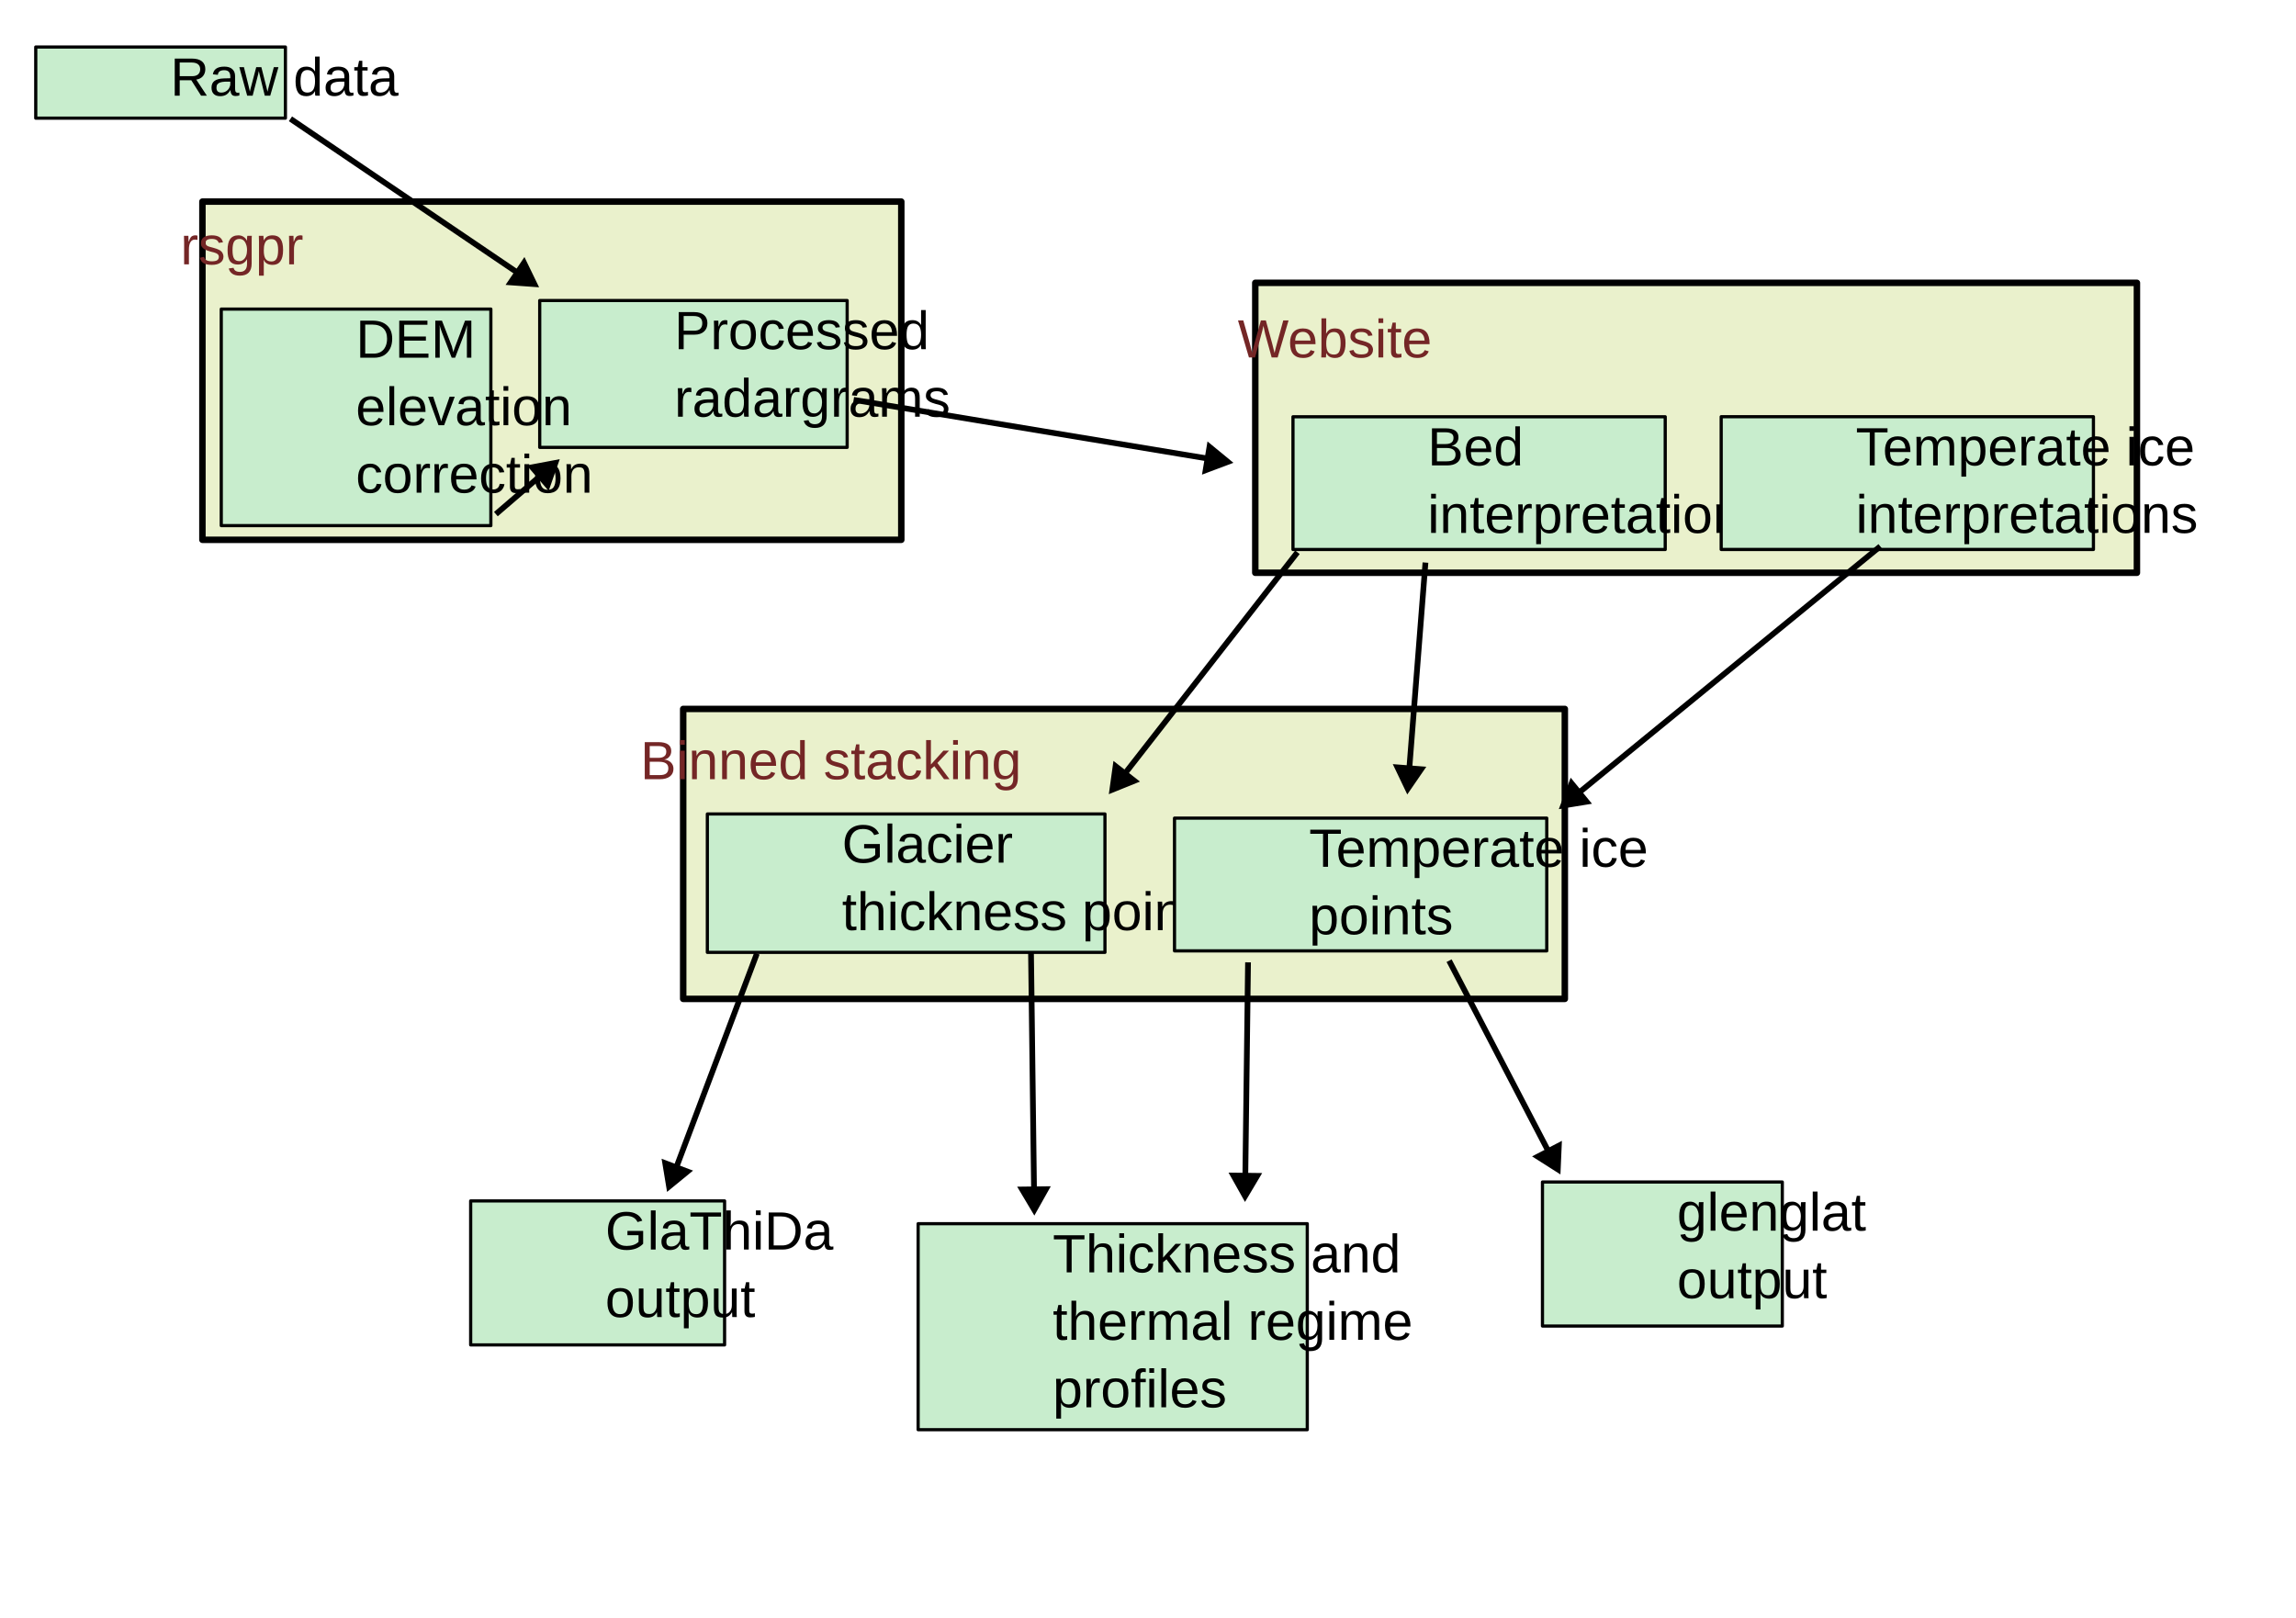
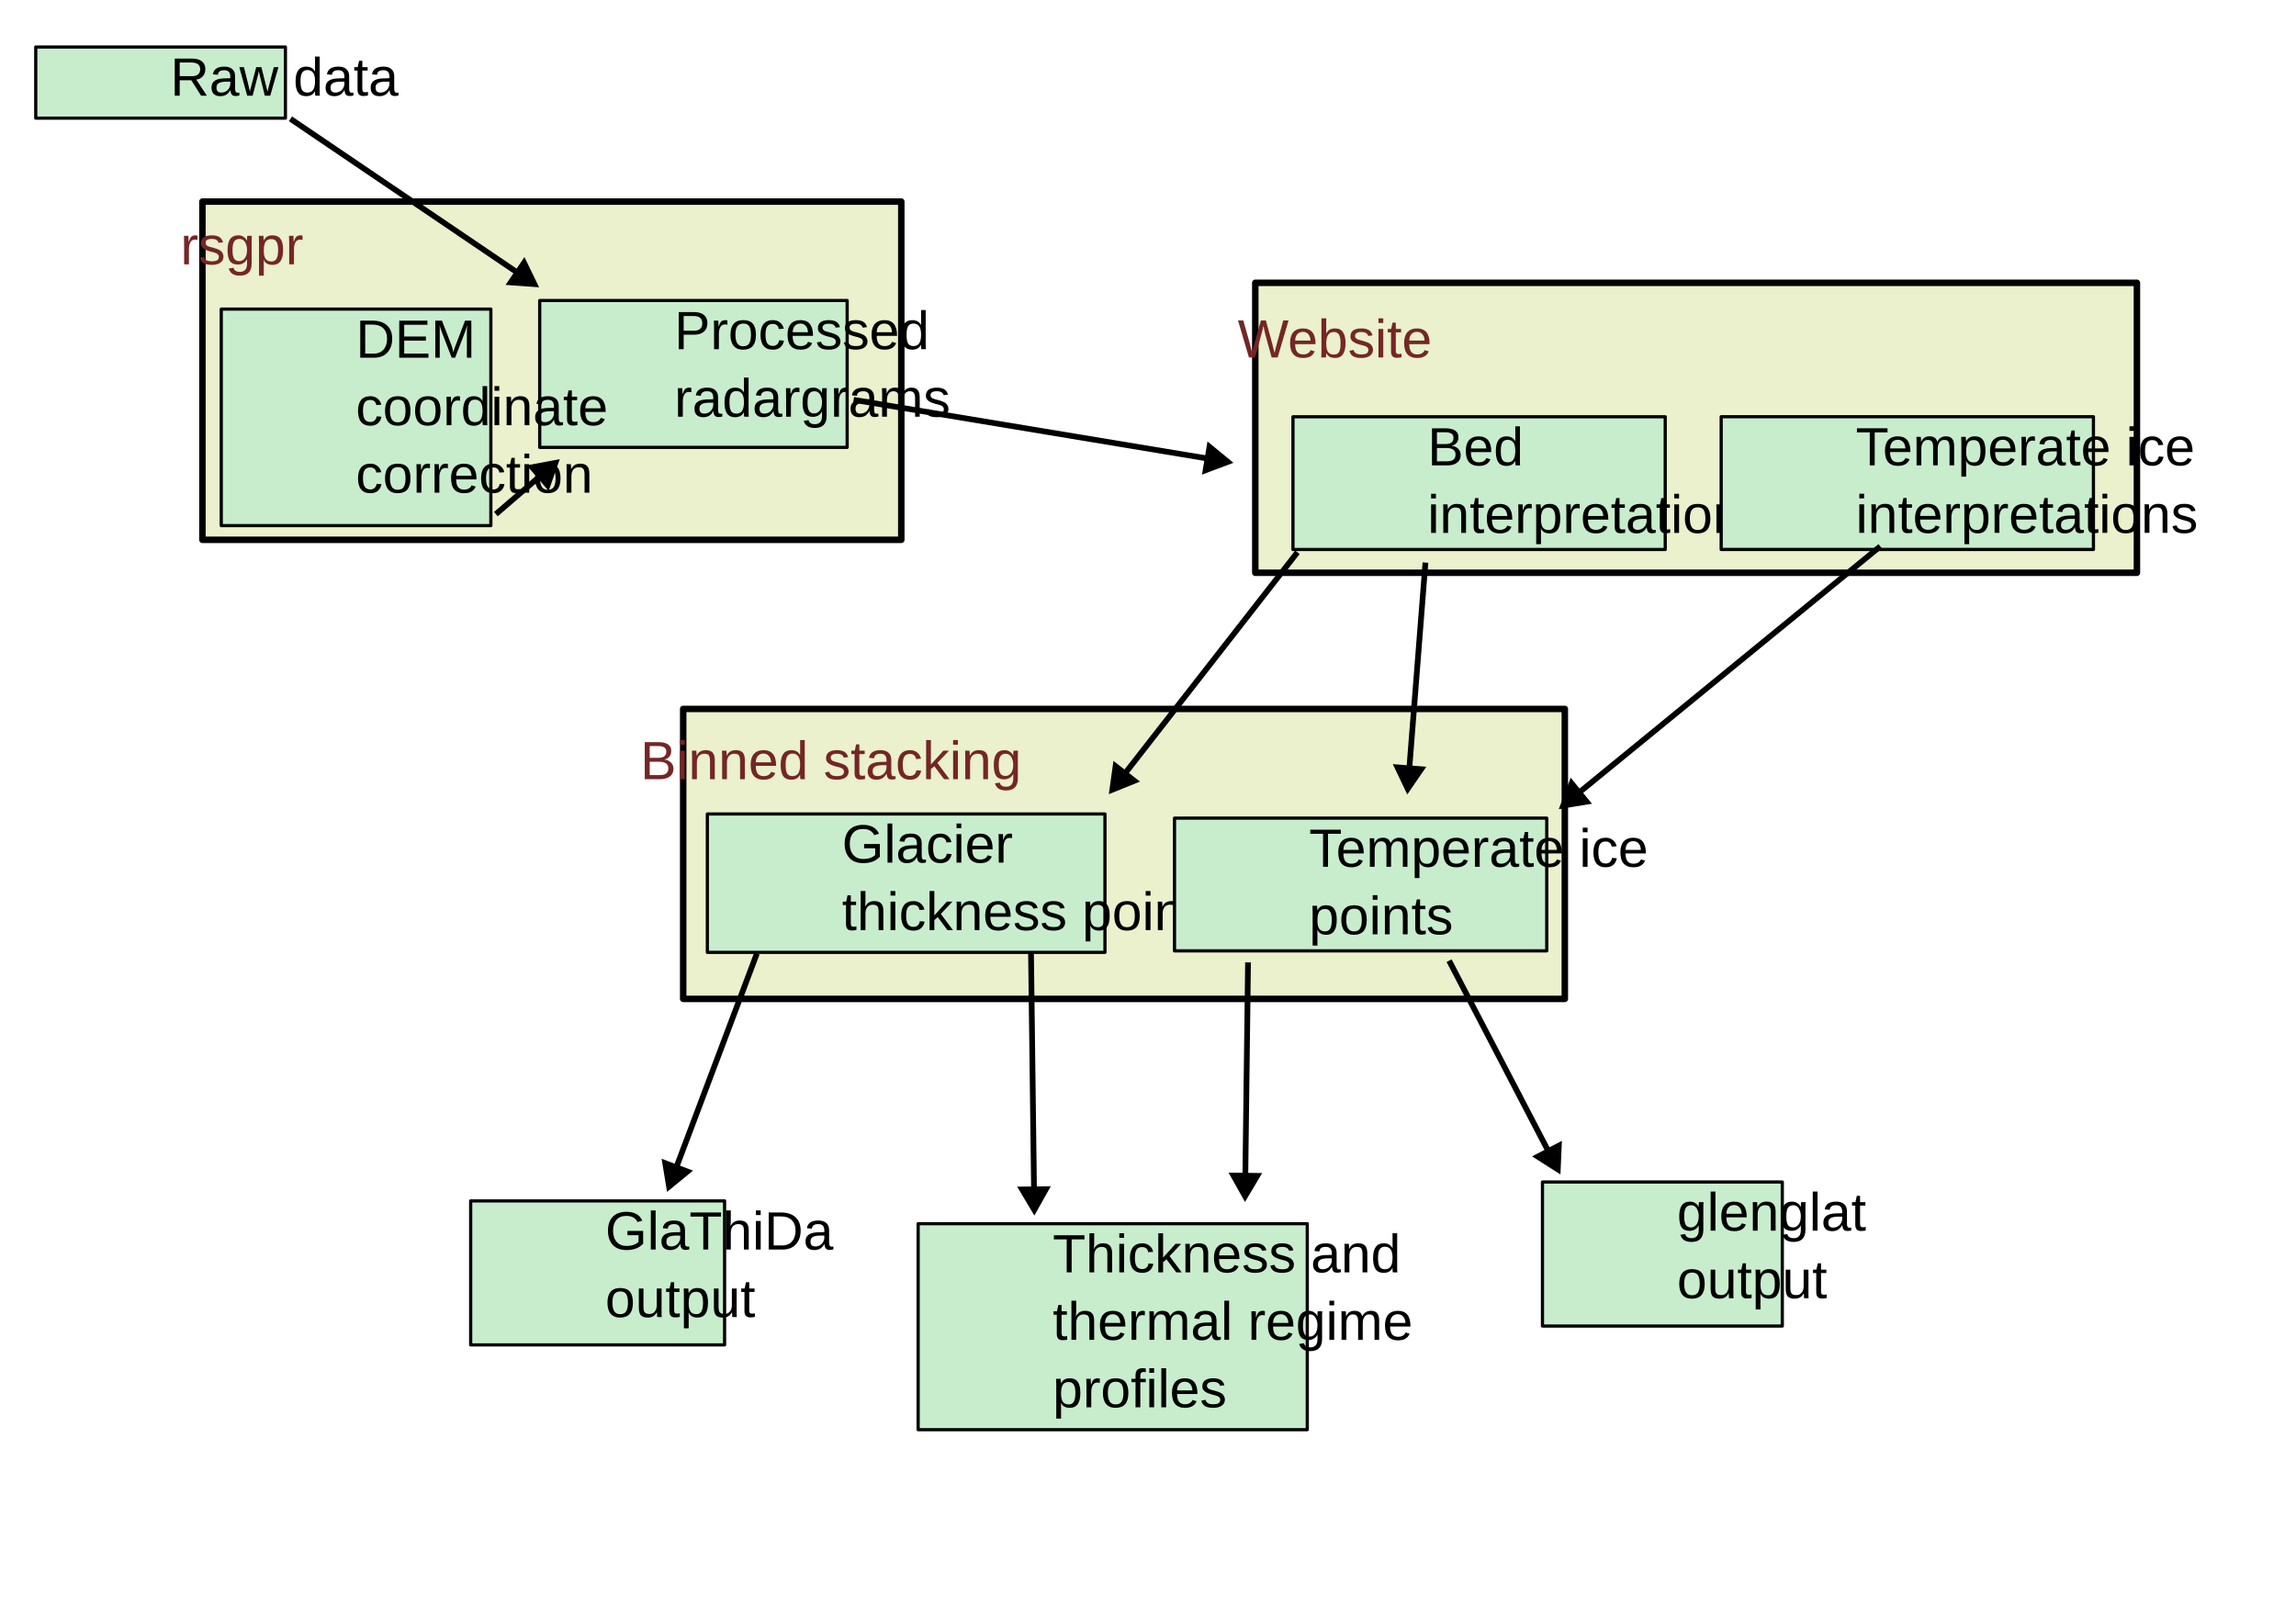
<svg xmlns="http://www.w3.org/2000/svg" width="210mm" height="148mm" viewBox="0 0 210 148" version="1.1" id="svg1">
  <defs id="defs1">
    <rect x="582.889" y="25.809" width="112.974" height="37.983" id="rect20" />
    <rect x="265.879" y="364.244" width="142.192" height="76.939" id="rect13" />
    <rect x="297.044" y="373.984" width="79.861" height="54.539" id="rect12" />
    <rect x="76.939" y="376.905" width="84.731" height="50.644" id="rect11" />
    <marker style="overflow:visible" id="Triangle-6" refX="0" refY="0" orient="auto-start-reverse" markerWidth="0.5" markerHeight="0.5" viewBox="0 0 1 1" preserveAspectRatio="xMidYMid" markerUnits="userSpaceOnUse">
      <path transform="scale(0.5)" style="fill:context-stroke;fill-rule:evenodd;stroke:context-stroke;stroke-width:1pt" d="M 5.77,0 -2.88,5 V -5 Z" id="path135-4" />
    </marker>
  </defs>
  <g id="layer1" style="display:inline">
    <g id="g16" transform="translate(-0.837466,3.027762)">
      <rect style="fill:#c8edcd;fill-opacity:1;stroke:#000000;stroke-width:0.292;stroke-linejoin:round;stroke-miterlimit:1.2;stroke-dasharray:none;stroke-opacity:1;paint-order:normal" id="rect16" width="22.836" height="6.508" x="4.107" y="1.273" />
      <text xml:space="preserve" style="font-style:normal;font-variant:normal;font-weight:normal;font-stretch:normal;font-size:4.939px;line-height:normal;font-family:'Liberation Sans';-inkscape-font-specification:'Liberation Sans, Normal';font-variant-ligatures:normal;font-variant-caps:normal;font-variant-numeric:normal;font-variant-east-asian:normal;text-align:center;text-decoration-color:#000000;writing-mode:lr-tb;direction:ltr;white-space:pre-wrap;shape-inside:url(#rect16);inline-size:27.384;display:inline;fill:#000000;fill-opacity:1;stroke-width:1.575;stroke-linejoin:round" x="16.414" y="12.111" id="text1">
-         <tspan x="16.414" y="5.722" id="tspan1">Raw data</tspan>
+         <tspan x="16.414" y="5.722" id="tspan24">Raw data</tspan>
      </text>
    </g>
    <g id="g16-3" transform="translate(2.09145,29.09243)" />
    <text xml:space="preserve" style="font-style:normal;font-variant:normal;font-weight:normal;font-stretch:normal;font-size:4.939px;line-height:normal;font-family:'Liberation Sans';-inkscape-font-specification:'Liberation Sans, Normal';font-variant-ligatures:normal;font-variant-caps:normal;font-variant-numeric:normal;font-variant-east-asian:normal;text-align:start;text-decoration-color:#000000;writing-mode:lr-tb;direction:ltr;text-anchor:start;white-space:pre;fill:#000000;fill-opacity:1;stroke-width:1.575;stroke-linejoin:round" x="159.505" y="49.217" id="text10">
      <tspan id="tspan10" style="stroke-width:1.575" x="159.505" y="53.666" />
    </text>
    <g id="g17" transform="translate(-18.58436,10.71858)">
      <rect style="fill:#eaf1cc;fill-opacity:1;stroke:#000000;stroke-width:0.592;stroke-linejoin:round;stroke-miterlimit:1.2;stroke-dasharray:none;stroke-opacity:1;paint-order:normal" id="rect15" width="63.922" height="30.939" x="37.098" y="7.722" />
      <g id="g16-6" transform="translate(63.84135,15.49952)">
        <rect style="fill:#c8edcd;fill-opacity:1;stroke:#000000;stroke-width:0.292;stroke-linejoin:round;stroke-miterlimit:1.2;stroke-dasharray:none;stroke-opacity:1;paint-order:normal" id="rect16-4" width="28.12" height="13.432" x="4.107" y="1.273" />
        <text xml:space="preserve" style="font-style:normal;font-variant:normal;font-weight:normal;font-stretch:normal;font-size:4.939px;line-height:normal;font-family:'Liberation Sans';-inkscape-font-specification:'Liberation Sans, Normal';font-variant-ligatures:normal;font-variant-caps:normal;font-variant-numeric:normal;font-variant-east-asian:normal;text-align:center;text-decoration-color:#000000;writing-mode:lr-tb;direction:ltr;white-space:pre-wrap;shape-inside:url(#rect16-4);inline-size:27.384;display:inline;fill:#000000;fill-opacity:1;stroke-width:1.575;stroke-linejoin:round" x="16.414" y="12.111" id="text1-3">
-           <tspan x="16.414" y="5.722" id="tspan2">Processed </tspan>
-           <tspan x="16.414" y="11.896" id="tspan3">radargrams</tspan>
+           <tspan x="16.414" y="5.722" id="tspan25">Processed </tspan>
+           <tspan x="16.414" y="11.896" id="tspan26">radargrams</tspan>
        </text>
      </g>
      <g id="g16-6-0" transform="translate(34.7144,16.28167)">
        <rect style="fill:#c8edcd;fill-opacity:1;stroke:#000000;stroke-width:0.292;stroke-linejoin:round;stroke-miterlimit:1.2;stroke-dasharray:none;stroke-opacity:1;paint-order:normal" id="rect16-4-4" width="24.658" height="19.809" x="4.107" y="1.273" />
        <text xml:space="preserve" style="font-style:normal;font-variant:normal;font-weight:normal;font-stretch:normal;font-size:4.939px;line-height:normal;font-family:'Liberation Sans';-inkscape-font-specification:'Liberation Sans, Normal';font-variant-ligatures:normal;font-variant-caps:normal;font-variant-numeric:normal;font-variant-east-asian:normal;text-align:center;text-decoration-color:#000000;writing-mode:lr-tb;direction:ltr;white-space:pre-wrap;shape-inside:url(#rect16-4-4);inline-size:27.384;display:inline;fill:#000000;fill-opacity:1;stroke-width:1.575;stroke-linejoin:round" x="16.414" y="12.111" id="text1-3-8">
-           <tspan x="16.414" y="5.722" id="tspan4">DEM </tspan>
-           <tspan x="16.414" y="11.896" id="tspan5">elevation </tspan>
-           <tspan x="16.414" y="18.069" id="tspan6">correction</tspan>
+           <tspan x="16.414" y="5.722" id="tspan27">DEM </tspan>
+           <tspan x="16.414" y="11.896" id="tspan28">coordinate </tspan>
+           <tspan x="16.414" y="18.069" id="tspan29">correction</tspan>
        </text>
      </g>
      <text xml:space="preserve" style="font-style:normal;font-variant:normal;font-weight:normal;font-stretch:normal;font-size:4.939px;line-height:normal;font-family:'Liberation Sans';-inkscape-font-specification:'Liberation Sans, Normal';font-variant-ligatures:normal;font-variant-caps:normal;font-variant-numeric:normal;font-variant-east-asian:normal;text-align:center;text-decoration-color:#000000;writing-mode:lr-tb;direction:ltr;text-anchor:middle;white-space:pre;fill:#eaf1cc;fill-opacity:1;stroke:#000000;stroke-width:0.875;stroke-linejoin:round;stroke-miterlimit:1.2;stroke-dasharray:none;stroke-opacity:1;paint-order:normal" x="45.509" y="13.462" id="text16">
        <tspan id="tspan16" style="fill:#742626;fill-opacity:1;stroke:none;stroke-width:0.875" x="45.509" y="13.462">rsgpr</tspan>
      </text>
    </g>
    <g id="g18" transform="translate(59.26683,-15.71859)">
      <rect style="fill:#eaf1cc;fill-opacity:1;stroke:#000000;stroke-width:0.592;stroke-linejoin:round;stroke-miterlimit:1.2;stroke-dasharray:none;stroke-opacity:1;paint-order:normal" id="rect15-2" width="80.637" height="26.524" x="55.546" y="41.59" />
      <g id="g16-6-7" transform="translate(54.88668,52.5697)">
        <rect style="fill:#c8edcd;fill-opacity:1;stroke:#000000;stroke-width:0.292;stroke-linejoin:round;stroke-miterlimit:1.2;stroke-dasharray:none;stroke-opacity:1;paint-order:normal" id="rect16-4-6" width="34.047" height="12.143" x="4.107" y="1.273" />
        <text xml:space="preserve" style="font-style:normal;font-variant:normal;font-weight:normal;font-stretch:normal;font-size:4.939px;line-height:normal;font-family:'Liberation Sans';-inkscape-font-specification:'Liberation Sans, Normal';font-variant-ligatures:normal;font-variant-caps:normal;font-variant-numeric:normal;font-variant-east-asian:normal;text-align:center;text-decoration-color:#000000;writing-mode:lr-tb;direction:ltr;white-space:pre-wrap;shape-inside:url(#rect16-4-6);inline-size:27.384;display:inline;fill:#000000;fill-opacity:1;stroke-width:1.575;stroke-linejoin:round" x="16.414" y="12.111" id="text1-3-4">
-           <tspan x="16.414" y="5.722" id="tspan7">Bed </tspan>
-           <tspan x="16.414" y="11.896" id="tspan8">interpretations</tspan>
+           <tspan x="16.414" y="5.722" id="tspan30">Bed </tspan>
+           <tspan x="16.414" y="11.896" id="tspan31">interpretations</tspan>
        </text>
      </g>
      <g id="g16-6-7-0" transform="translate(94.05199,52.56505)">
        <rect style="fill:#c8edcd;fill-opacity:1;stroke:#000000;stroke-width:0.292;stroke-linejoin:round;stroke-miterlimit:1.2;stroke-dasharray:none;stroke-opacity:1;paint-order:normal" id="rect16-4-6-5" width="34.047" height="12.143" x="4.107" y="1.273" />
        <text xml:space="preserve" style="font-style:normal;font-variant:normal;font-weight:normal;font-stretch:normal;font-size:4.939px;line-height:normal;font-family:'Liberation Sans';-inkscape-font-specification:'Liberation Sans, Normal';font-variant-ligatures:normal;font-variant-caps:normal;font-variant-numeric:normal;font-variant-east-asian:normal;text-align:center;text-decoration-color:#000000;writing-mode:lr-tb;direction:ltr;white-space:pre-wrap;shape-inside:url(#rect16-4-6-5);inline-size:27.384;display:inline;fill:#000000;fill-opacity:1;stroke-width:1.575;stroke-linejoin:round" x="16.414" y="12.111" id="text1-3-4-9">
-           <tspan x="16.414" y="5.722" id="tspan9">Temperate ice </tspan>
-           <tspan x="16.414" y="11.896" id="tspan11">interpretations</tspan>
+           <tspan x="16.414" y="5.722" id="tspan32">Temperate ice </tspan>
+           <tspan x="16.414" y="11.896" id="tspan33">interpretations</tspan>
        </text>
      </g>
      <text xml:space="preserve" style="font-style:normal;font-variant:normal;font-weight:normal;font-stretch:normal;font-size:4.939px;line-height:normal;font-family:'Liberation Sans';-inkscape-font-specification:'Liberation Sans, Normal';font-variant-ligatures:normal;font-variant-caps:normal;font-variant-numeric:normal;font-variant-east-asian:normal;text-align:center;text-decoration-color:#000000;writing-mode:lr-tb;direction:ltr;text-anchor:middle;white-space:pre;fill:#eaf1cc;fill-opacity:1;stroke:#000000;stroke-width:0.875;stroke-linejoin:round;stroke-miterlimit:1.2;stroke-dasharray:none;stroke-opacity:1;paint-order:normal" x="67.627" y="48.417" id="text16-5">
        <tspan id="tspan16-4" style="fill:#742626;fill-opacity:1;stroke:none;stroke-width:0.875" x="67.627" y="48.417">Website</tspan>
      </text>
    </g>
    <g id="g19" transform="translate(8.503501,-7.988137)">
      <rect style="fill:#eaf1cc;fill-opacity:1;stroke:#000000;stroke-width:0.592;stroke-linejoin:round;stroke-miterlimit:1.2;stroke-dasharray:none;stroke-opacity:1;paint-order:normal" id="rect15-2-4" width="80.637" height="26.524" x="53.984" y="72.838" />
      <g id="g16-6-7-8" transform="translate(52.08668,81.17464)">
        <rect style="fill:#c8edcd;fill-opacity:1;stroke:#000000;stroke-width:0.292;stroke-linejoin:round;stroke-miterlimit:1.2;stroke-dasharray:none;stroke-opacity:1;paint-order:normal" id="rect16-4-6-9" width="36.366" height="12.659" x="4.107" y="1.273" />
        <text xml:space="preserve" style="font-style:normal;font-variant:normal;font-weight:normal;font-stretch:normal;font-size:4.939px;line-height:normal;font-family:'Liberation Sans';-inkscape-font-specification:'Liberation Sans, Normal';font-variant-ligatures:normal;font-variant-caps:normal;font-variant-numeric:normal;font-variant-east-asian:normal;text-align:center;text-decoration-color:#000000;writing-mode:lr-tb;direction:ltr;white-space:pre-wrap;shape-inside:url(#rect16-4-6-9);inline-size:27.384;display:inline;fill:#000000;fill-opacity:1;stroke-width:1.575;stroke-linejoin:round" x="16.414" y="12.111" id="text1-3-4-3">
-           <tspan x="16.414" y="5.722" id="tspan12">Glacier </tspan>
-           <tspan x="16.414" y="11.896" id="tspan13">thickness points</tspan>
+           <tspan x="16.414" y="5.722" id="tspan34">Glacier </tspan>
+           <tspan x="16.414" y="11.896" id="tspan35">thickness points</tspan>
        </text>
      </g>
      <g id="g16-6-7-05" transform="translate(94.81356,81.55422)">
        <rect style="fill:#c8edcd;fill-opacity:1;stroke:#000000;stroke-width:0.292;stroke-linejoin:round;stroke-miterlimit:1.2;stroke-dasharray:none;stroke-opacity:1;paint-order:normal" id="rect16-4-6-1" width="34.047" height="12.143" x="4.107" y="1.273" />
        <text xml:space="preserve" style="font-style:normal;font-variant:normal;font-weight:normal;font-stretch:normal;font-size:4.939px;line-height:normal;font-family:'Liberation Sans';-inkscape-font-specification:'Liberation Sans, Normal';font-variant-ligatures:normal;font-variant-caps:normal;font-variant-numeric:normal;font-variant-east-asian:normal;text-align:center;text-decoration-color:#000000;writing-mode:lr-tb;direction:ltr;white-space:pre-wrap;shape-inside:url(#rect16-4-6-1);inline-size:27.384;display:inline;fill:#000000;fill-opacity:1;stroke-width:1.575;stroke-linejoin:round" x="16.414" y="12.111" id="text1-3-4-1">
-           <tspan x="16.414" y="5.722" id="tspan14">Temperate ice  </tspan>
-           <tspan x="16.414" y="11.896" id="tspan15">points</tspan>
+           <tspan x="16.414" y="5.722" id="tspan36">Temperate ice  </tspan>
+           <tspan x="16.414" y="11.896" id="tspan37">points</tspan>
        </text>
      </g>
      <text xml:space="preserve" style="font-style:normal;font-variant:normal;font-weight:normal;font-stretch:normal;font-size:4.939px;line-height:normal;font-family:'Liberation Sans';-inkscape-font-specification:'Liberation Sans, Normal';font-variant-ligatures:normal;font-variant-caps:normal;font-variant-numeric:normal;font-variant-east-asian:normal;text-align:center;text-decoration-color:#000000;writing-mode:lr-tb;direction:ltr;text-anchor:middle;white-space:pre;fill:#eaf1cc;fill-opacity:1;stroke:#000000;stroke-width:0.875;stroke-linejoin:round;stroke-miterlimit:1.2;stroke-dasharray:none;stroke-opacity:1;paint-order:normal" x="72.301" y="79.263" id="text16-5-8">
        <tspan id="tspan16-4-6" style="fill:#742626;fill-opacity:1;stroke:none;stroke-width:0.875" x="72.301" y="79.263">Binned stacking</tspan>
      </text>
    </g>
    <g id="g16-6-7-8-7" transform="translate(38.9425,108.5809)">
      <rect style="fill:#c8edcd;fill-opacity:1;stroke:#000000;stroke-width:0.292;stroke-linejoin:round;stroke-miterlimit:1.2;stroke-dasharray:none;stroke-opacity:1;paint-order:normal" id="rect16-4-6-9-2" width="23.224" height="13.174" x="4.107" y="1.273" />
      <text xml:space="preserve" style="font-style:normal;font-variant:normal;font-weight:normal;font-stretch:normal;font-size:4.939px;line-height:normal;font-family:'Liberation Sans';-inkscape-font-specification:'Liberation Sans, Normal';font-variant-ligatures:normal;font-variant-caps:normal;font-variant-numeric:normal;font-variant-east-asian:normal;text-align:center;text-decoration-color:#000000;writing-mode:lr-tb;direction:ltr;white-space:pre-wrap;shape-inside:url(#rect16-4-6-9-2);inline-size:27.384;display:inline;fill:#000000;fill-opacity:1;stroke-width:1.575;stroke-linejoin:round" x="16.414" y="12.111" id="text1-3-4-3-4">
-         <tspan x="16.414" y="5.722" id="tspan17">GlaThiDa </tspan>
-         <tspan x="16.414" y="11.896" id="tspan18">output</tspan>
+         <tspan x="16.414" y="5.722" id="tspan38">GlaThiDa </tspan>
+         <tspan x="16.414" y="11.896" id="tspan39">output</tspan>
      </text>
    </g>
    <g id="g16-6-7-8-0" transform="translate(136.9722,106.8531)">
      <rect style="fill:#c8edcd;fill-opacity:1;stroke:#000000;stroke-width:0.292;stroke-linejoin:round;stroke-miterlimit:1.2;stroke-dasharray:none;stroke-opacity:1;paint-order:normal" id="rect16-4-6-9-8" width="21.936" height="13.174" x="4.107" y="1.273" />
      <text xml:space="preserve" style="font-style:normal;font-variant:normal;font-weight:normal;font-stretch:normal;font-size:4.939px;line-height:normal;font-family:'Liberation Sans';-inkscape-font-specification:'Liberation Sans, Normal';font-variant-ligatures:normal;font-variant-caps:normal;font-variant-numeric:normal;font-variant-east-asian:normal;text-align:center;text-decoration-color:#000000;writing-mode:lr-tb;direction:ltr;white-space:pre-wrap;shape-inside:url(#rect16-4-6-9-8);inline-size:27.384;display:inline;fill:#000000;fill-opacity:1;stroke-width:1.575;stroke-linejoin:round" x="16.414" y="12.111" id="text1-3-4-3-1">
-         <tspan x="16.414" y="5.722" id="tspan19">glenglat </tspan>
-         <tspan x="16.414" y="11.896" id="tspan20">output</tspan>
+         <tspan x="16.414" y="5.722" id="tspan40">glenglat </tspan>
+         <tspan x="16.414" y="11.896" id="tspan41">output</tspan>
      </text>
    </g>
    <g id="g16-6-7-8-4" transform="translate(79.86793,110.6654)">
      <rect style="fill:#c8edcd;fill-opacity:1;stroke:#000000;stroke-width:0.292;stroke-linejoin:round;stroke-miterlimit:1.2;stroke-dasharray:none;stroke-opacity:1;paint-order:normal" id="rect16-4-6-9-0" width="35.593" height="18.843" x="4.107" y="1.273" />
      <text xml:space="preserve" style="font-style:normal;font-variant:normal;font-weight:normal;font-stretch:normal;font-size:4.939px;line-height:normal;font-family:'Liberation Sans';-inkscape-font-specification:'Liberation Sans, Normal';font-variant-ligatures:normal;font-variant-caps:normal;font-variant-numeric:normal;font-variant-east-asian:normal;text-align:center;text-decoration-color:#000000;writing-mode:lr-tb;direction:ltr;white-space:pre-wrap;shape-inside:url(#rect16-4-6-9-0);inline-size:27.384;display:inline;fill:#000000;fill-opacity:1;stroke-width:1.575;stroke-linejoin:round" x="16.414" y="12.111" id="text1-3-4-3-3">
-         <tspan x="16.414" y="5.722" id="tspan21">Thickness and </tspan>
-         <tspan x="16.414" y="11.896" id="tspan22">thermal regime </tspan>
-         <tspan x="16.414" y="18.069" id="tspan23">profiles</tspan>
+         <tspan x="16.414" y="5.722" id="tspan42">Thickness and </tspan>
+         <tspan x="16.414" y="11.896" id="tspan43">thermal regime </tspan>
+         <tspan x="16.414" y="18.069" id="tspan44">profiles</tspan>
      </text>
    </g>
  </g>
  <g id="layer2">
    <path style="fill:#c8edcd;fill-opacity:1;stroke:#000000;stroke-width:0.523;stroke-linejoin:round;stroke-miterlimit:1.2;stroke-dasharray:none;stroke-opacity:1;marker-end:url(#Triangle-6);paint-order:normal;font-variation-settings:normal;opacity:1;vector-effect:none;stroke-linecap:butt;stroke-dashoffset:0;-inkscape-stroke:none;stop-color:#000000;stop-opacity:1" d="M 45.15,0.151 66.423,14.566" id="path19-0-0" transform="translate(-18.58436,10.71858)" />
    <path style="fill:#c8edcd;fill-opacity:1;stroke:#000000;stroke-width:0.523;stroke-linejoin:round;stroke-miterlimit:1.2;stroke-dasharray:none;stroke-opacity:1;marker-end:url(#Triangle-6);paint-order:normal;font-variation-settings:normal;opacity:1;vector-effect:none;stroke-linecap:butt;stroke-dashoffset:0;-inkscape-stroke:none;stop-color:#000000;stop-opacity:1" d="m 63.938,36.311 4.497,-3.869" id="path19-0-22" transform="translate(-18.58436,10.71858)" />
    <path style="fill:#c8edcd;fill-opacity:1;stroke:#000000;stroke-width:0.523;stroke-linejoin:round;stroke-miterlimit:1.2;stroke-dasharray:none;stroke-opacity:1;marker-end:url(#Triangle-6);paint-order:normal;font-variation-settings:normal;opacity:1;vector-effect:none;stroke-linecap:butt;stroke-dashoffset:0;-inkscape-stroke:none;stop-color:#000000;stop-opacity:1" d="m 78.075,36.574 32.989,5.471" id="path19" />
    <path style="fill:#c8edcd;fill-opacity:1;stroke:#000000;stroke-width:0.523;stroke-linejoin:round;stroke-miterlimit:1.2;stroke-dasharray:none;stroke-opacity:1;marker-end:url(#Triangle-6);paint-order:normal;font-variation-settings:normal;opacity:1;vector-effect:none;stroke-linecap:butt;stroke-dashoffset:0;-inkscape-stroke:none;stop-color:#000000;stop-opacity:1" d="M 118.667,50.52 102.508,71.249" id="path19-0" />
    <path style="fill:#c8edcd;fill-opacity:1;stroke:#000000;stroke-width:0.523;stroke-linejoin:round;stroke-miterlimit:1.2;stroke-dasharray:none;stroke-opacity:1;marker-end:url(#Triangle-6);paint-order:normal;font-variation-settings:normal;opacity:1;vector-effect:none;stroke-linecap:butt;stroke-dashoffset:0;-inkscape-stroke:none;stop-color:#000000;stop-opacity:1" d="m 130.377,51.463 -1.524,19.44" id="path19-0-6" />
    <path style="fill:#c8edcd;fill-opacity:1;stroke:#000000;stroke-width:0.523;stroke-linejoin:round;stroke-miterlimit:1.2;stroke-dasharray:none;stroke-opacity:1;marker-end:url(#Triangle-6);paint-order:normal" d="M 171.976,49.977 143.948,72.893" id="path19-04" />
    <path style="font-variation-settings:normal;opacity:1;vector-effect:none;fill:#c8edcd;fill-opacity:1;stroke:#000000;stroke-width:0.523;stroke-linecap:butt;stroke-linejoin:round;stroke-miterlimit:1.2;stroke-dasharray:none;stroke-dashoffset:0;stroke-opacity:1;-inkscape-stroke:none;marker-end:url(#Triangle-6);paint-order:normal;stop-color:#000000;stop-opacity:1" d="m 94.299,87.111 0.284,22.309" id="path19-0-2" />
    <path style="font-variation-settings:normal;opacity:1;vector-effect:none;fill:#c8edcd;fill-opacity:1;stroke:#000000;stroke-width:0.523;stroke-linecap:butt;stroke-linejoin:round;stroke-miterlimit:1.2;stroke-dasharray:none;stroke-dashoffset:0;stroke-opacity:1;-inkscape-stroke:none;marker-end:url(#Triangle-6);paint-order:normal;stop-color:#000000;stop-opacity:1" d="M 69.226,87.229 61.638,107.369" id="path19-0-1" />
    <path style="font-variation-settings:normal;opacity:1;vector-effect:none;fill:#c8edcd;fill-opacity:1;stroke:#000000;stroke-width:0.523;stroke-linecap:butt;stroke-linejoin:round;stroke-miterlimit:1.2;stroke-dasharray:none;stroke-dashoffset:0;stroke-opacity:1;-inkscape-stroke:none;marker-end:url(#Triangle-6);paint-order:normal;stop-color:#000000;stop-opacity:1" d="m 132.54,87.878 9.362,17.978" id="path19-0-9" />
    <path style="font-variation-settings:normal;opacity:1;vector-effect:none;fill:#c8edcd;fill-opacity:1;stroke:#000000;stroke-width:0.523;stroke-linecap:butt;stroke-linejoin:round;stroke-miterlimit:1.2;stroke-dasharray:none;stroke-dashoffset:0;stroke-opacity:1;-inkscape-stroke:none;marker-end:url(#Triangle-6);paint-order:normal;stop-color:#000000;stop-opacity:1" d="m 114.149,88.03 -0.255,20.143" id="path19-0-7" />
  </g>
</svg>
